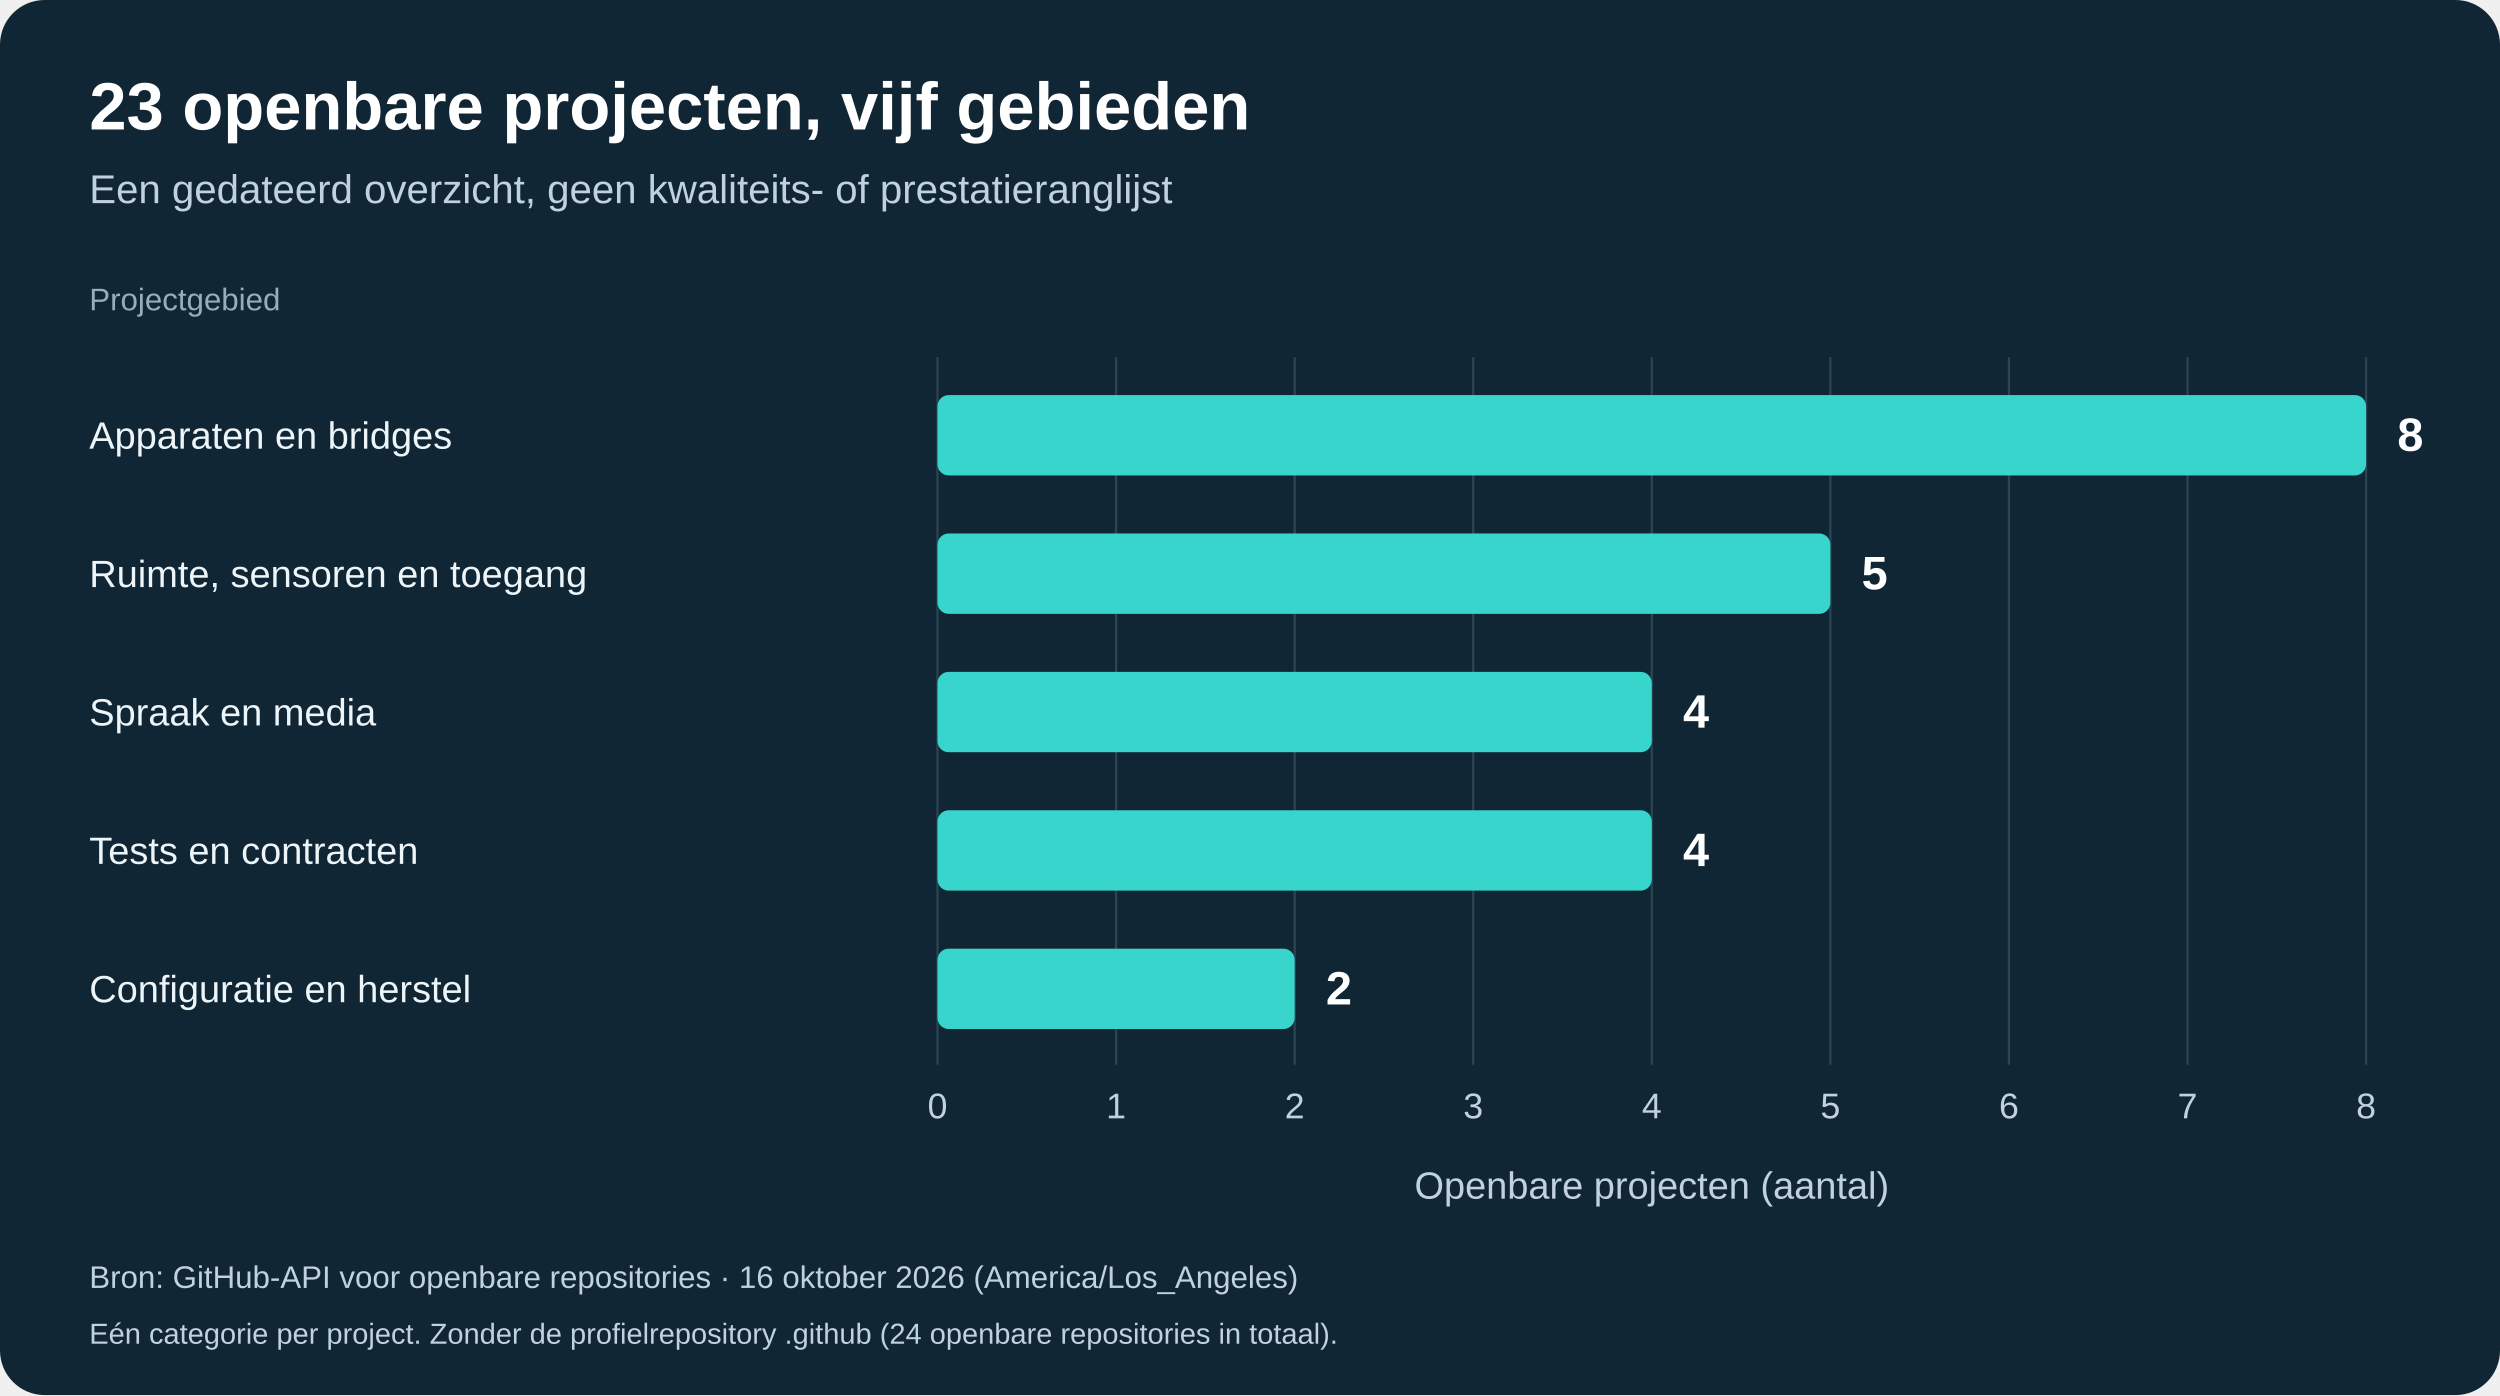
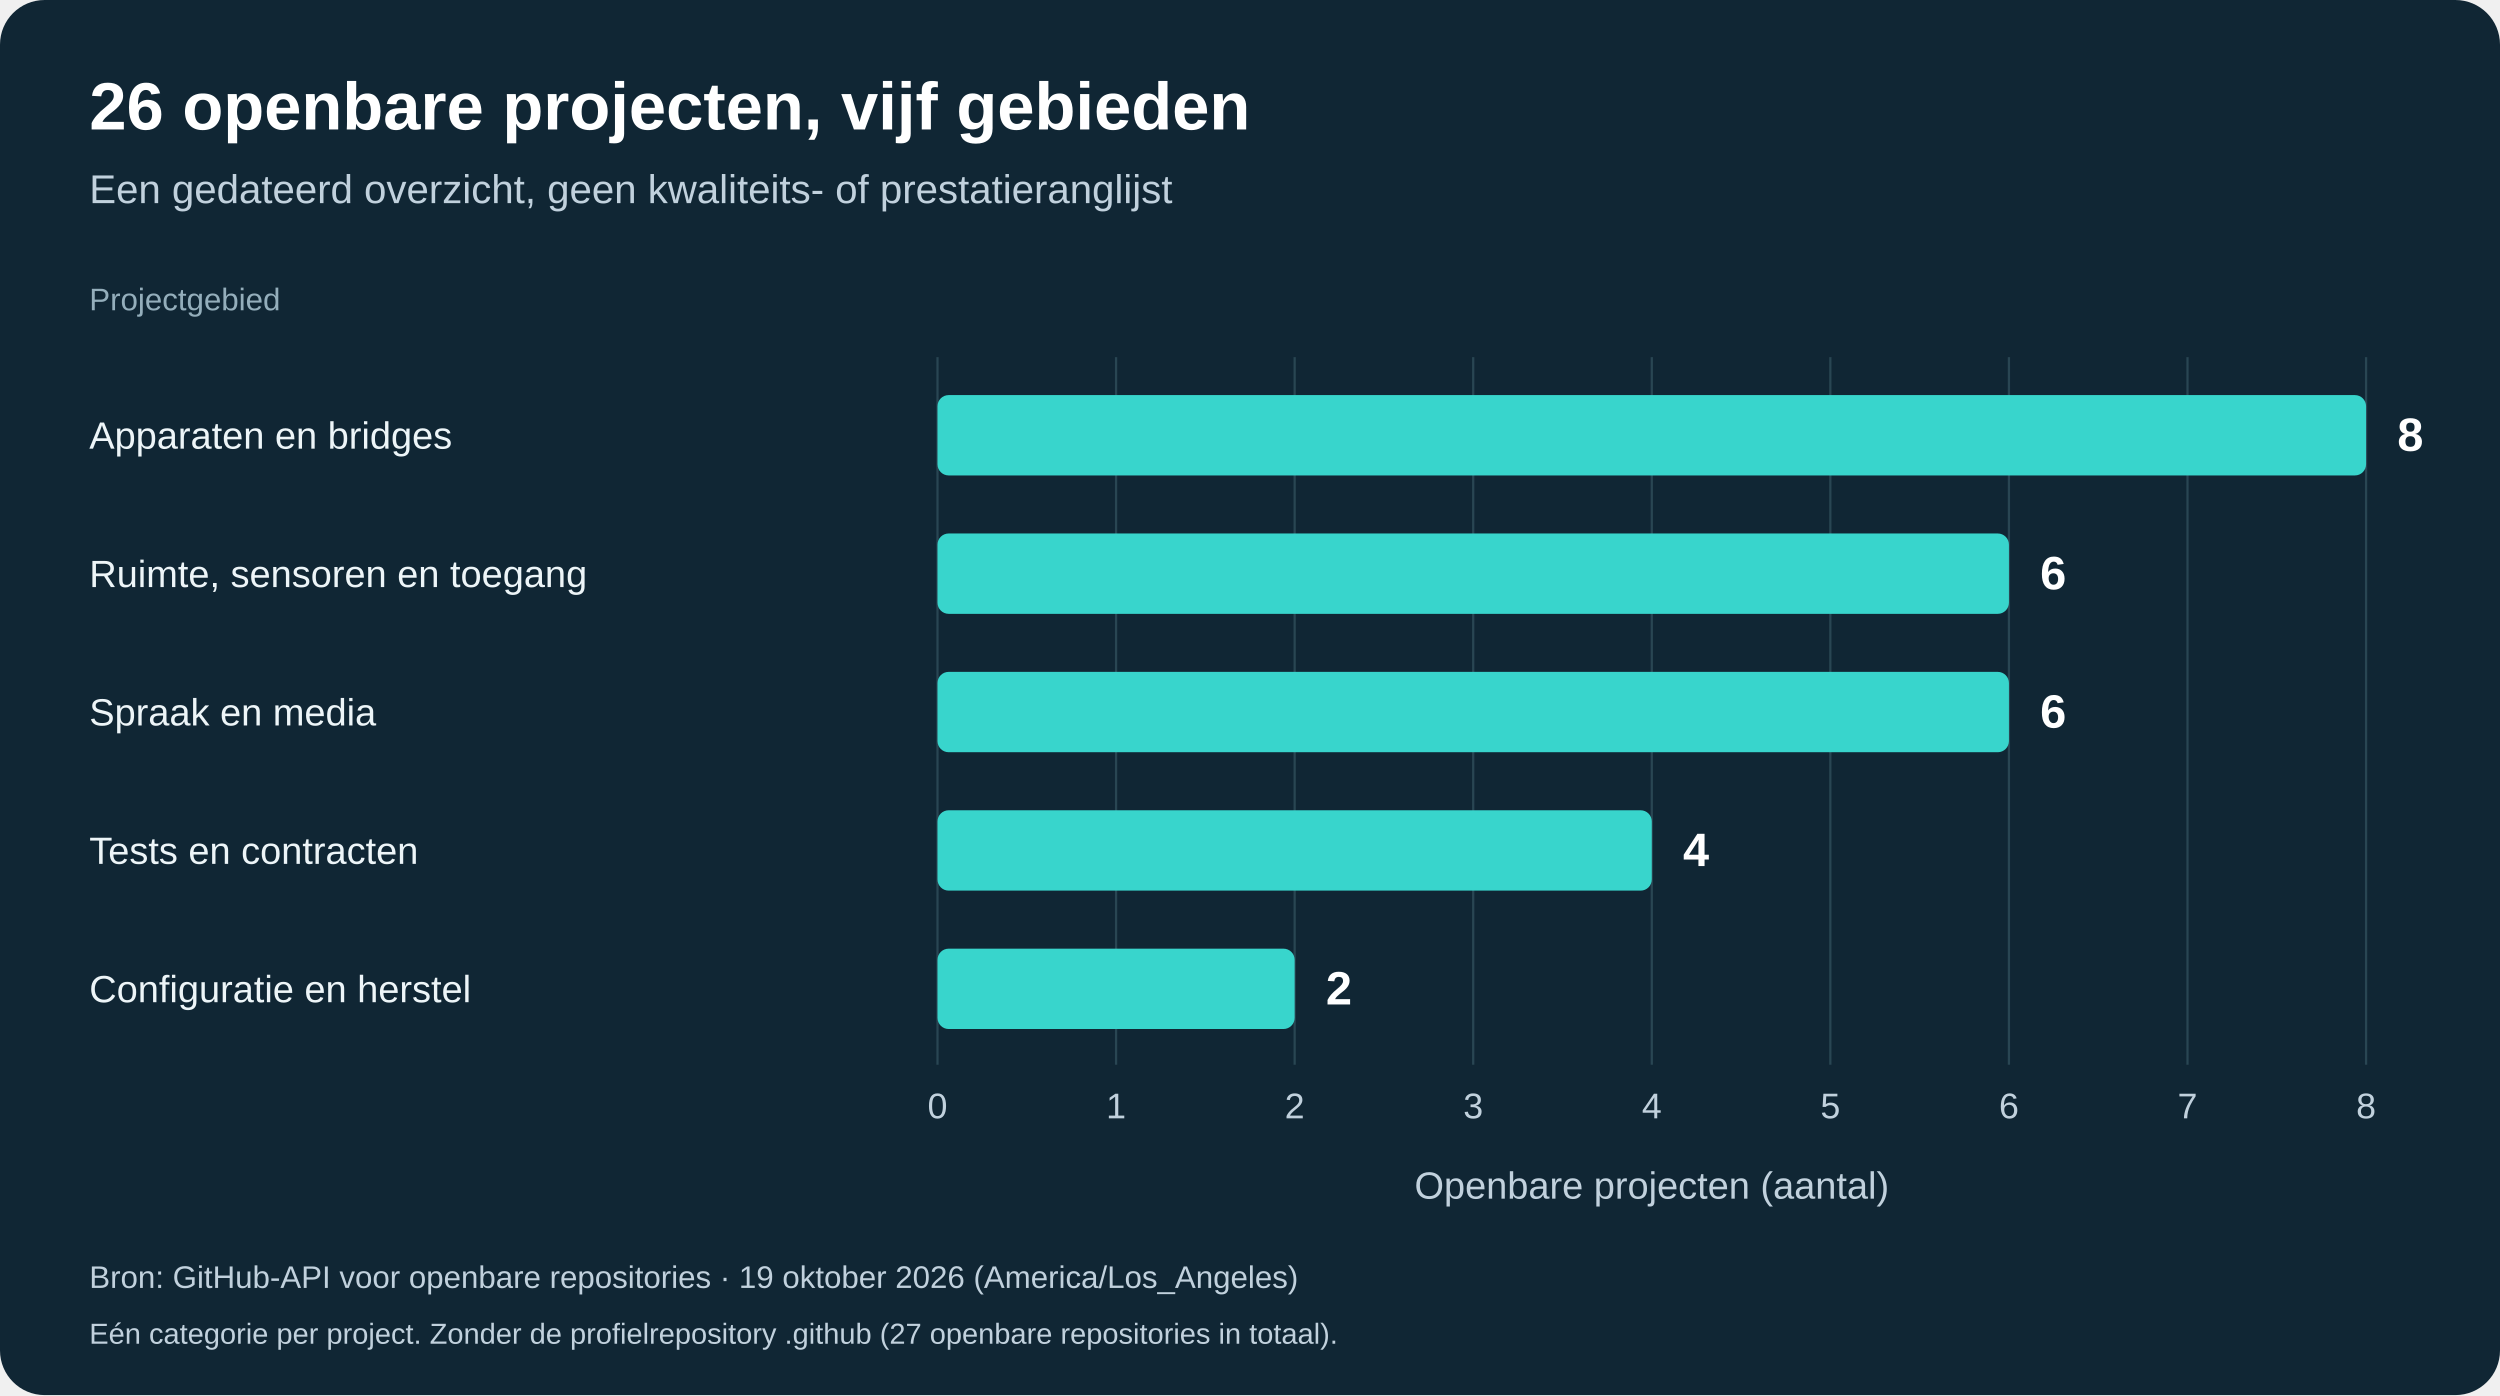
<svg xmlns="http://www.w3.org/2000/svg" width="1120" height="625" viewBox="0 0 1120 625" role="img" aria-labelledby="title desc" lang="nl">
  <rect width="1120" height="625" rx="20" fill="#102634" />
  <g font-family="Arial, Helvetica, sans-serif">
-     <text x="40" y="58" font-size="30" fill="#ffffff" font-weight="700" text-anchor="start">23 openbare projecten, vijf gebieden</text>
+     <text x="40" y="58" font-size="30" fill="#ffffff" font-weight="700" text-anchor="start">26 openbare projecten, vijf gebieden</text>
    <text x="40" y="91" font-size="18" fill="#c1d1dd" font-weight="400" text-anchor="start">Een gedateerd overzicht, geen kwaliteits- of prestatieranglijst</text>
    <text x="40" y="139" font-size="14" fill="#94aebb" font-weight="400" text-anchor="start">Projectgebied</text>
    <line x1="420" y1="160" x2="420" y2="477" stroke="#294653" />
    <text x="420" y="501" font-size="16" fill="#c1d1dd" font-weight="400" text-anchor="middle">0</text>
    <line x1="500" y1="160" x2="500" y2="477" stroke="#294653" />
    <text x="500" y="501" font-size="16" fill="#c1d1dd" font-weight="400" text-anchor="middle">1</text>
    <line x1="580" y1="160" x2="580" y2="477" stroke="#294653" />
    <text x="580" y="501" font-size="16" fill="#c1d1dd" font-weight="400" text-anchor="middle">2</text>
    <line x1="660" y1="160" x2="660" y2="477" stroke="#294653" />
    <text x="660" y="501" font-size="16" fill="#c1d1dd" font-weight="400" text-anchor="middle">3</text>
    <line x1="740" y1="160" x2="740" y2="477" stroke="#294653" />
    <text x="740" y="501" font-size="16" fill="#c1d1dd" font-weight="400" text-anchor="middle">4</text>
    <line x1="820" y1="160" x2="820" y2="477" stroke="#294653" />
    <text x="820" y="501" font-size="16" fill="#c1d1dd" font-weight="400" text-anchor="middle">5</text>
    <line x1="900" y1="160" x2="900" y2="477" stroke="#294653" />
    <text x="900" y="501" font-size="16" fill="#c1d1dd" font-weight="400" text-anchor="middle">6</text>
    <line x1="980" y1="160" x2="980" y2="477" stroke="#294653" />
    <text x="980" y="501" font-size="16" fill="#c1d1dd" font-weight="400" text-anchor="middle">7</text>
    <line x1="1060" y1="160" x2="1060" y2="477" stroke="#294653" />
    <text x="1060" y="501" font-size="16" fill="#c1d1dd" font-weight="400" text-anchor="middle">8</text>
    <text x="40" y="201" font-size="17" fill="#edf5f8" font-weight="400" text-anchor="start">Apparaten en bridges</text>
    <rect x="420" y="177" width="640" height="36" rx="5" fill="#38d5cc" />
    <text x="1074" y="202" font-size="21" fill="#ffffff" font-weight="700" text-anchor="start">8</text>
    <text x="40" y="263" font-size="17" fill="#edf5f8" font-weight="400" text-anchor="start">Ruimte, sensoren en toegang</text>
-     <rect x="420" y="239" width="400" height="36" rx="5" fill="#38d5cc" />
-     <text x="834" y="264" font-size="21" fill="#ffffff" font-weight="700" text-anchor="start">5</text>
+     <rect x="420" y="239" width="480" height="36" rx="5" fill="#38d5cc" />
+     <text x="914" y="264" font-size="21" fill="#ffffff" font-weight="700" text-anchor="start">6</text>
    <text x="40" y="325" font-size="17" fill="#edf5f8" font-weight="400" text-anchor="start">Spraak en media</text>
-     <rect x="420" y="301" width="320" height="36" rx="5" fill="#38d5cc" />
-     <text x="754" y="326" font-size="21" fill="#ffffff" font-weight="700" text-anchor="start">4</text>
+     <rect x="420" y="301" width="480" height="36" rx="5" fill="#38d5cc" />
+     <text x="914" y="326" font-size="21" fill="#ffffff" font-weight="700" text-anchor="start">6</text>
    <text x="40" y="387" font-size="17" fill="#edf5f8" font-weight="400" text-anchor="start">Tests en contracten</text>
    <rect x="420" y="363" width="320" height="36" rx="5" fill="#38d5cc" />
    <text x="754" y="388" font-size="21" fill="#ffffff" font-weight="700" text-anchor="start">4</text>
    <text x="40" y="449" font-size="17" fill="#edf5f8" font-weight="400" text-anchor="start">Configuratie en herstel</text>
    <rect x="420" y="425" width="160" height="36" rx="5" fill="#38d5cc" />
    <text x="594" y="450" font-size="21" fill="#ffffff" font-weight="700" text-anchor="start">2</text>
    <text x="740" y="537" font-size="17" fill="#c1d1dd" font-weight="400" text-anchor="middle">Openbare projecten (aantal)</text>
-     <text x="40" y="577" font-size="14" fill="#c1d1dd" font-weight="400" text-anchor="start">Bron: GitHub-API voor openbare repositories · 16 oktober 2026 (America/Los_Angeles)</text>
-     <text x="40" y="602" font-size="13" fill="#c1d1dd" font-weight="400" text-anchor="start">Eén categorie per project. Zonder de profielrepository .github (24 openbare repositories in totaal).</text>
+     <text x="40" y="577" font-size="14" fill="#c1d1dd" font-weight="400" text-anchor="start">Bron: GitHub-API voor openbare repositories · 19 oktober 2026 (America/Los_Angeles)</text>
+     <text x="40" y="602" font-size="13" fill="#c1d1dd" font-weight="400" text-anchor="start">Eén categorie per project. Zonder de profielrepository .github (27 openbare repositories in totaal).</text>
  </g>
</svg>
